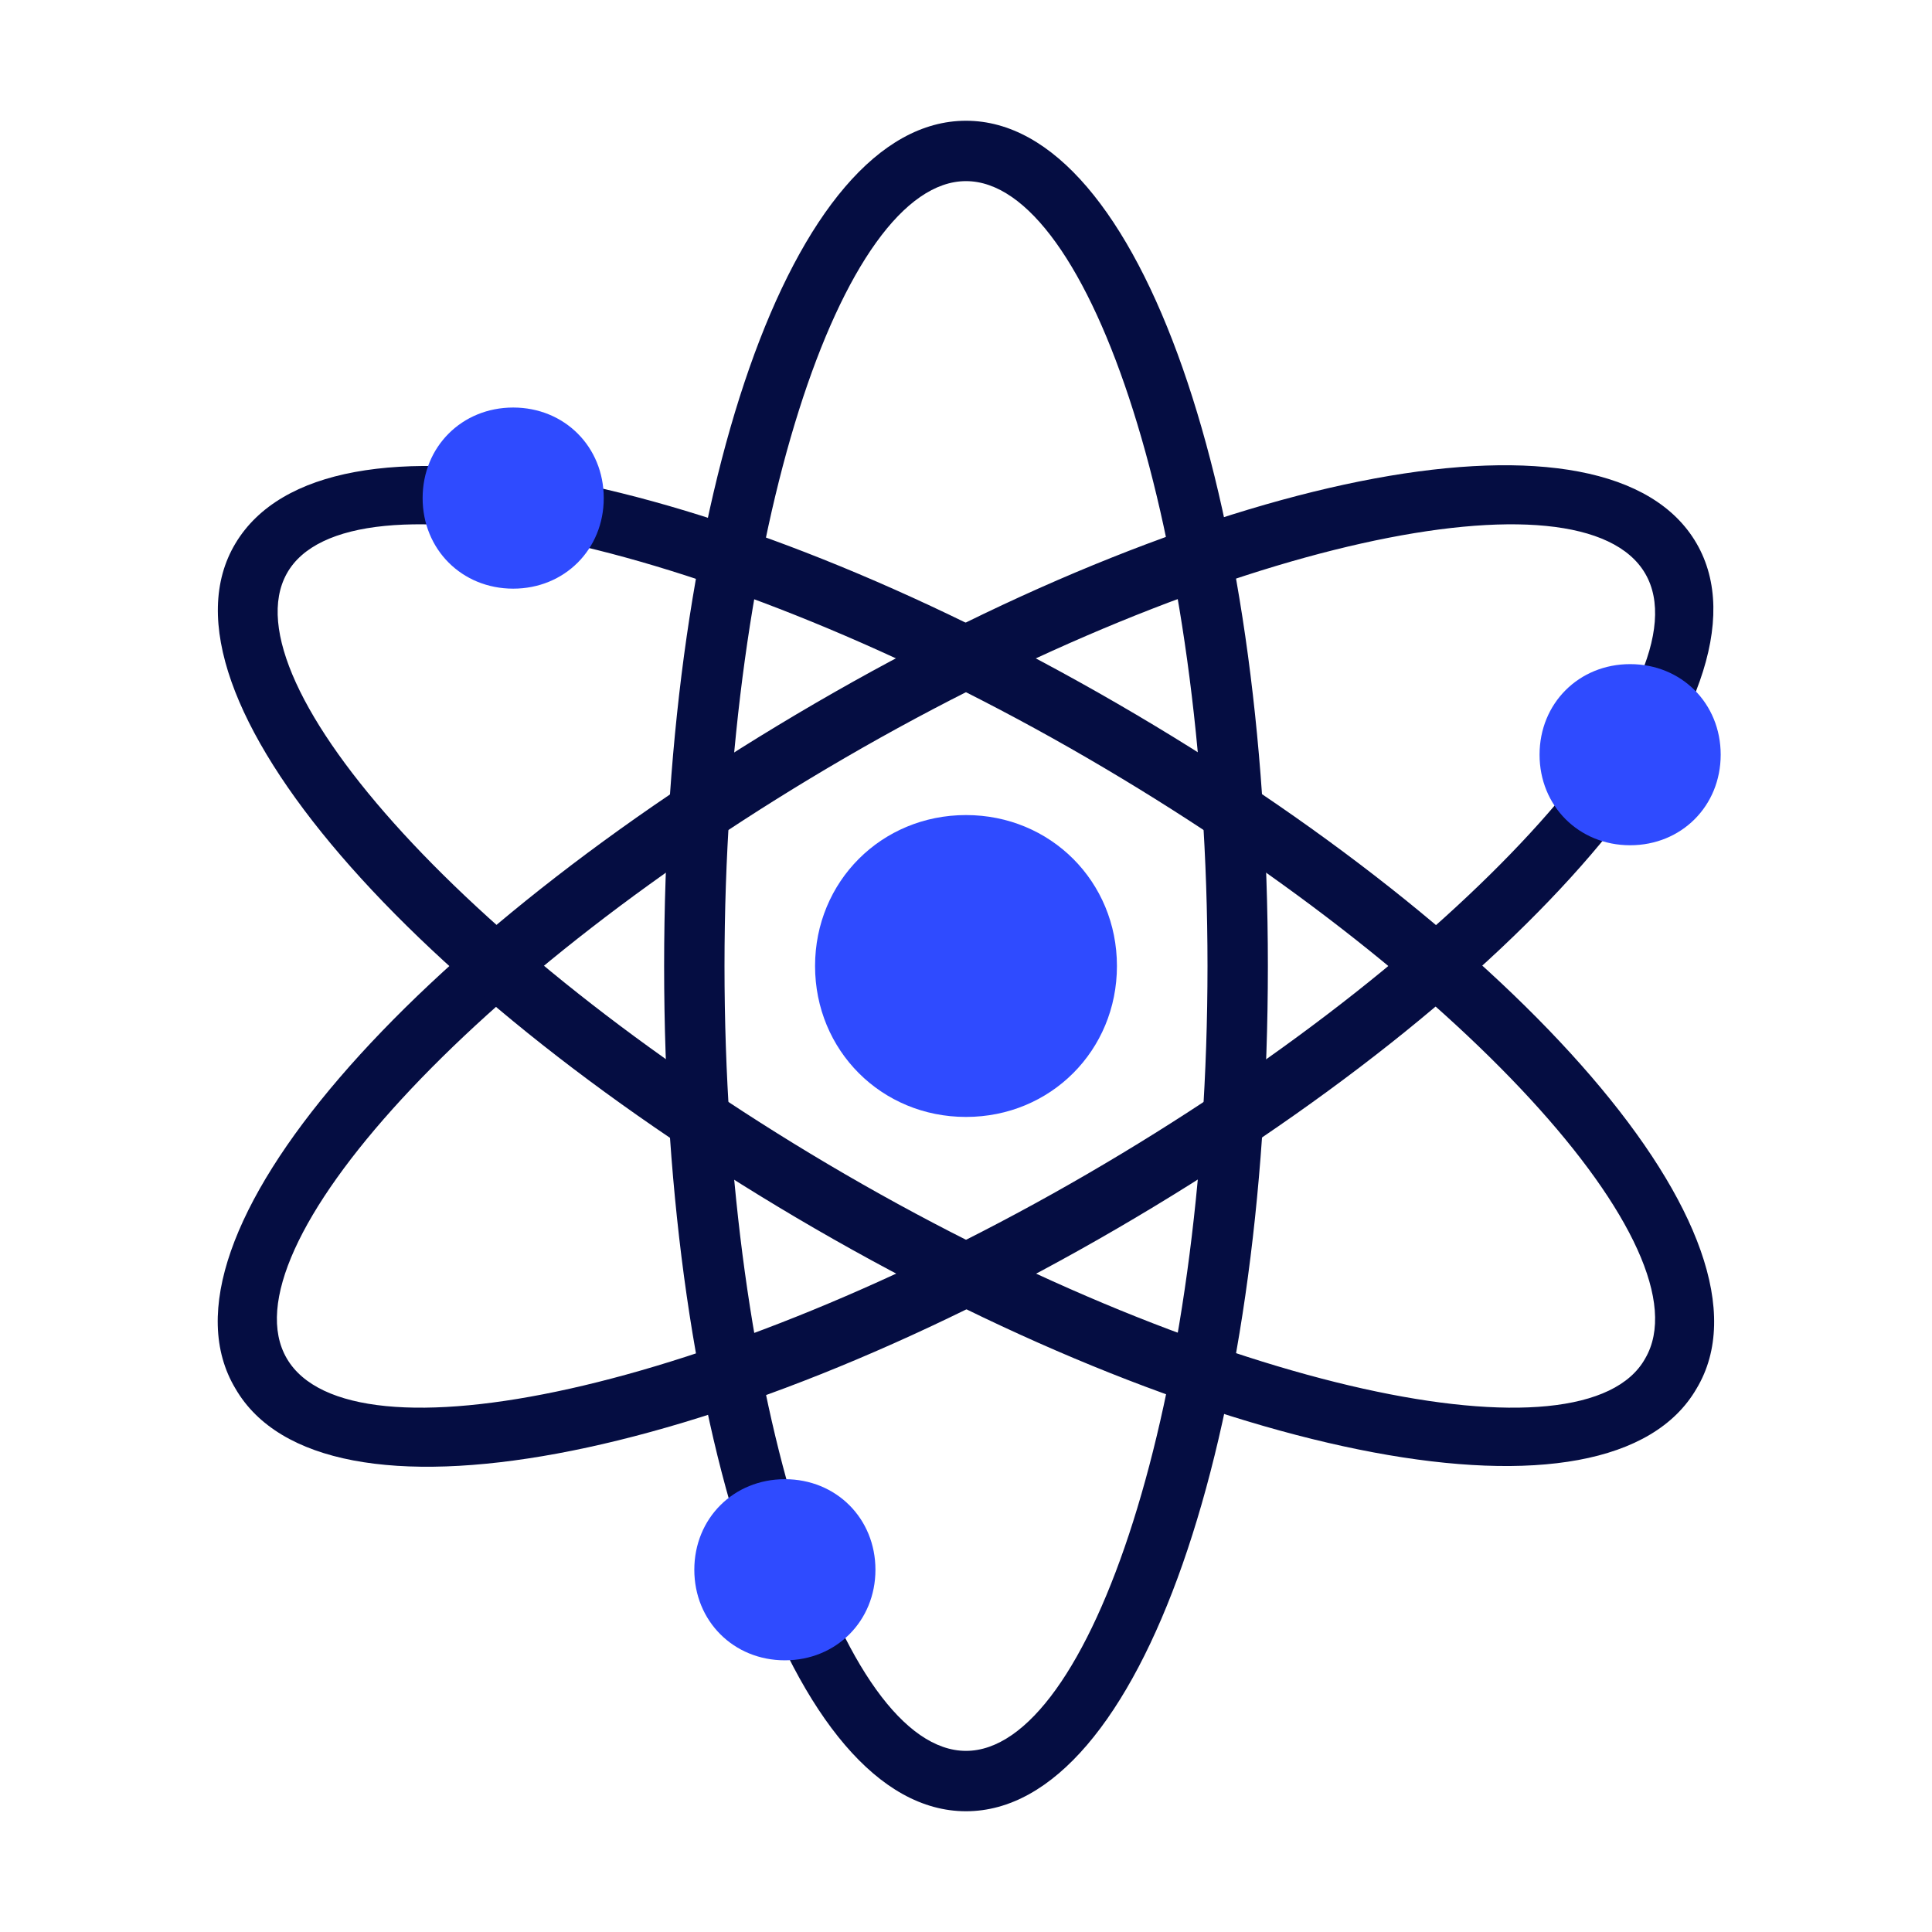
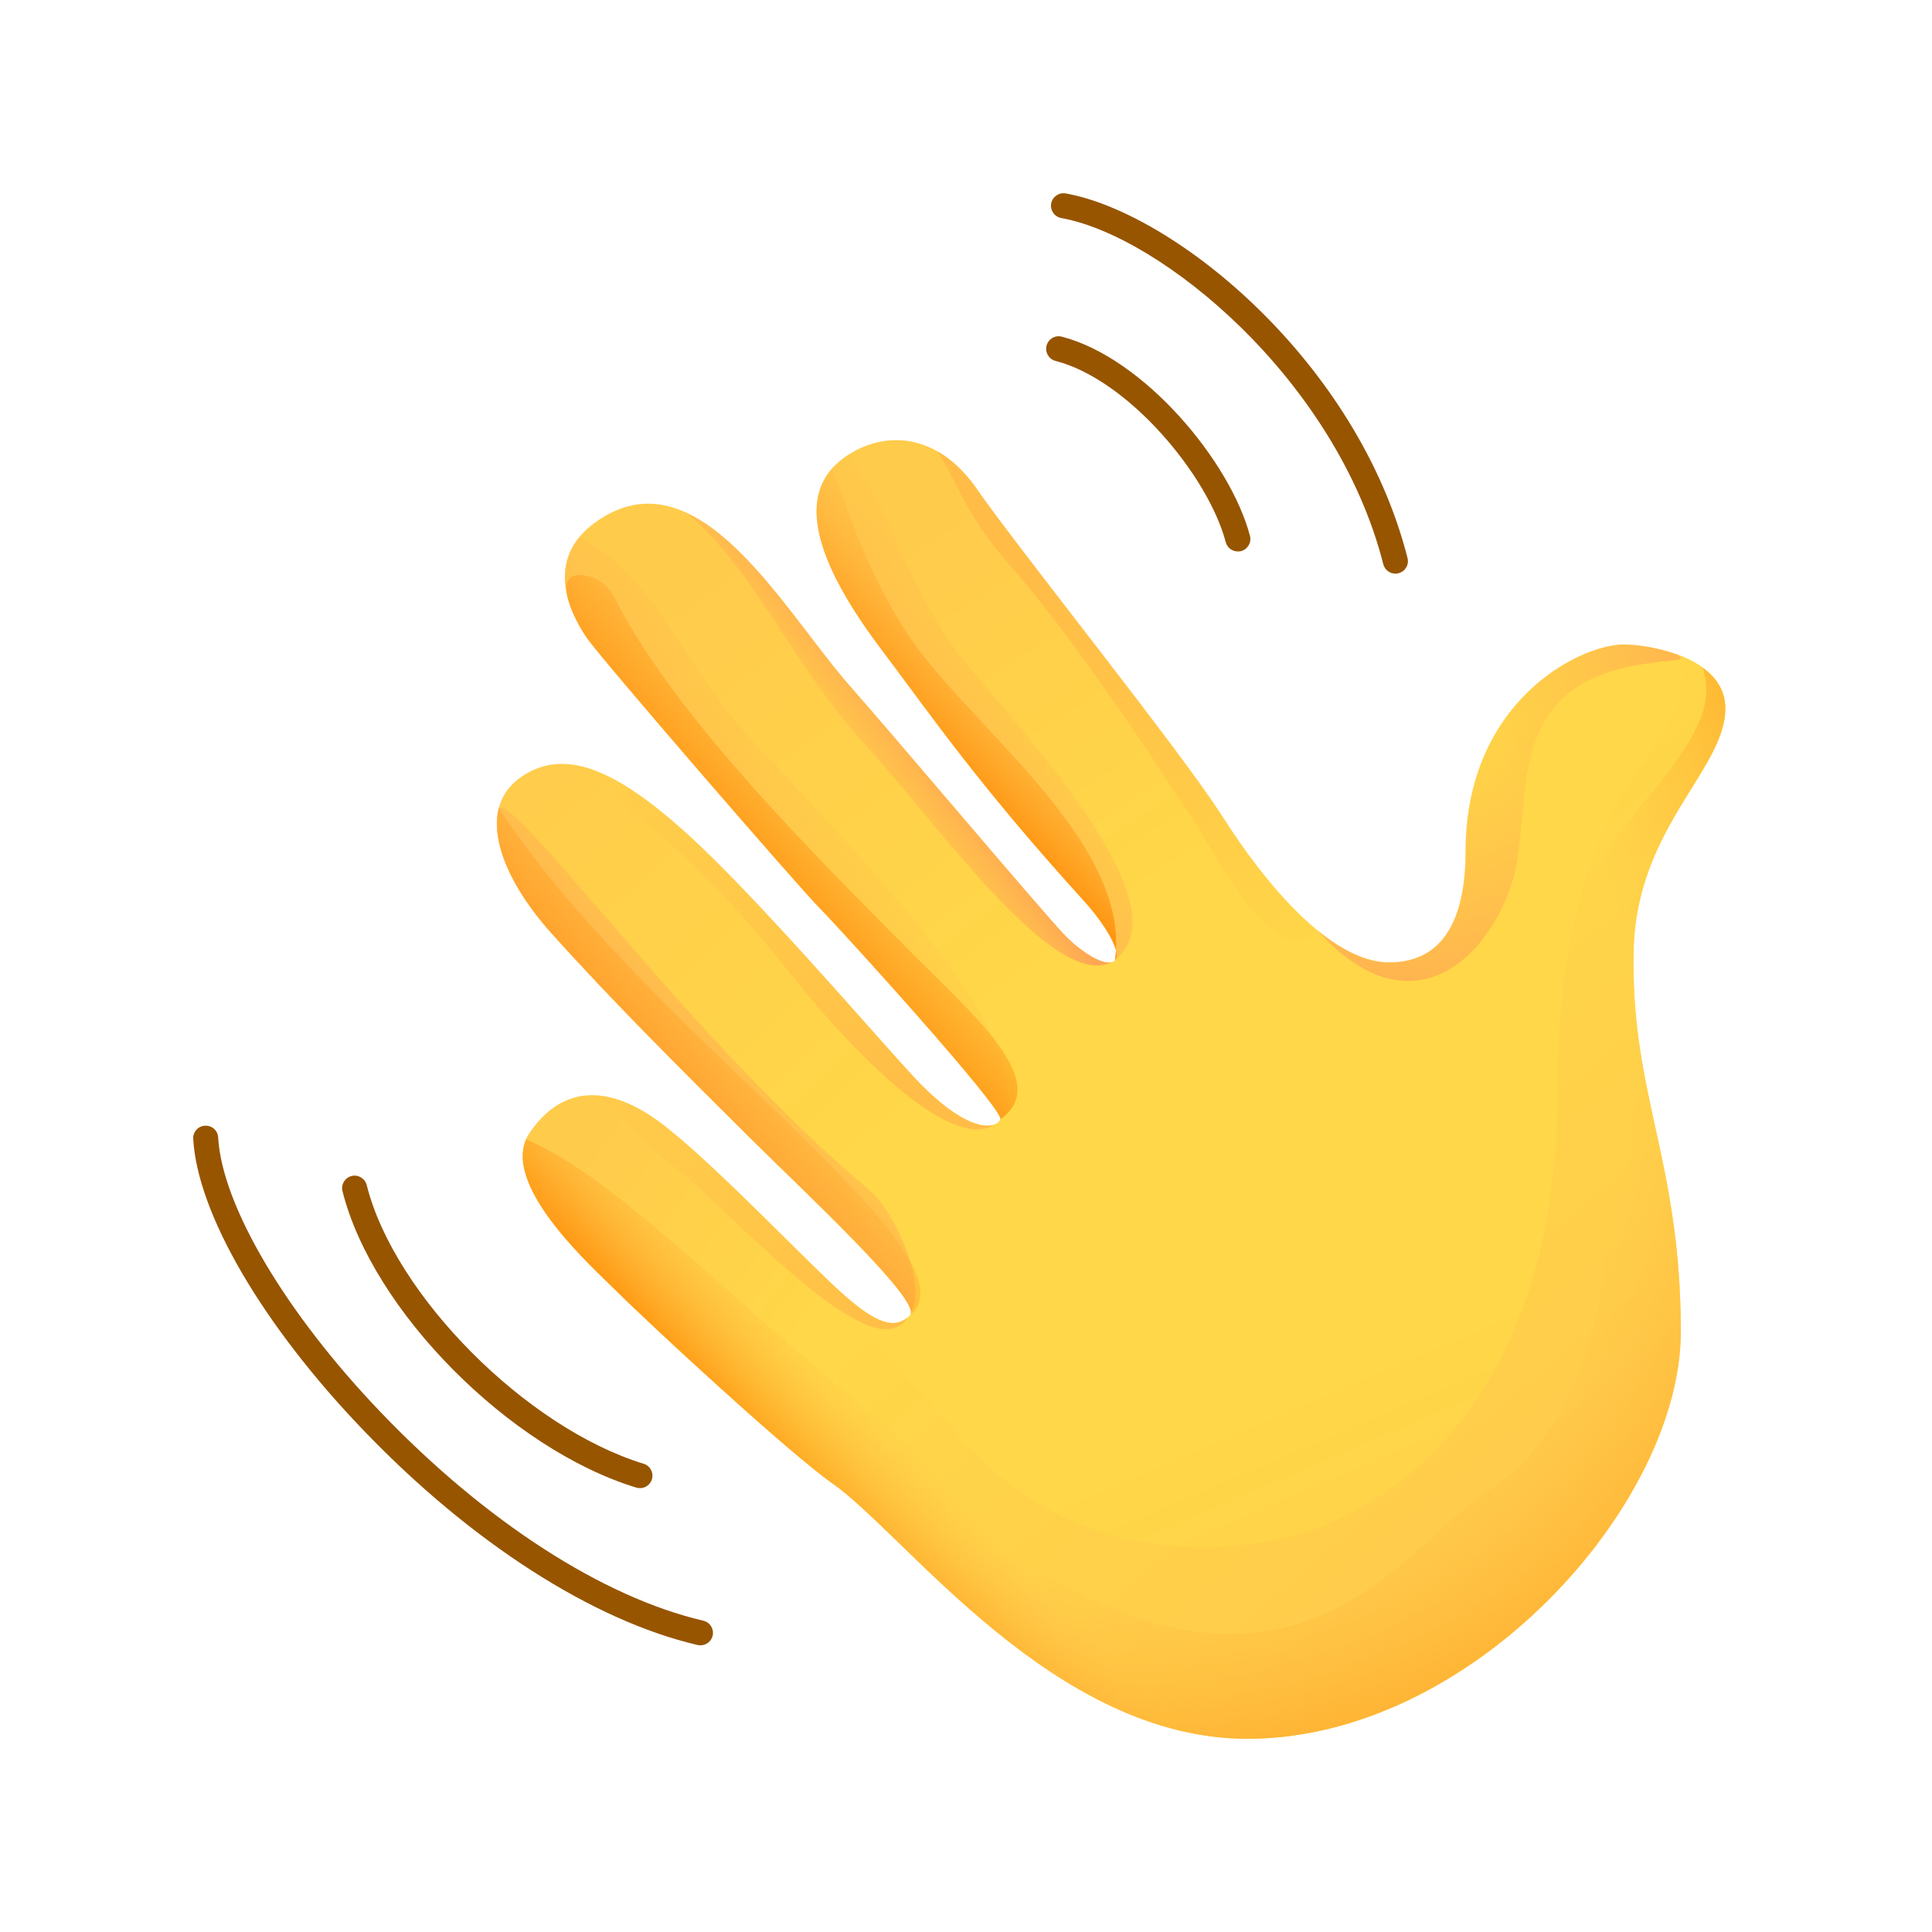
- <svg xmlns="http://www.w3.org/2000/svg" width="800px" height="800px" viewBox="0 0 1024 1024" class="icon" version="1.1">
-   <path d="M512 960c-92.8 0-160-200-160-448S419.2 64 512 64s160 200 160 448-67.2 448-160 448z m0-32c65.6 0 128-185.6 128-416S577.6 96 512 96s-128 185.6-128 416 62.4 416 128 416z" fill="#050D42" />
-   <path d="M124.8 736c-48-80 92.8-238.4 307.2-363.2S852.8 208 899.2 288 806.4 526.4 592 651.2 171.2 816 124.8 736z m27.2-16c33.6 57.6 225.6 17.6 424-97.6S905.6 361.6 872 304 646.4 286.4 448 401.6 118.4 662.4 152 720z" fill="#050D42" />
-   <path d="M899.2 736c-46.4 80-254.4 38.4-467.2-84.8S76.8 368 124.8 288s254.4-38.4 467.2 84.8S947.2 656 899.2 736z m-27.2-16c33.6-57.6-97.6-203.2-296-318.4S184 246.4 152 304 249.6 507.2 448 622.4s392 155.2 424 97.6z" fill="#050D42" />
-   <path d="M512 592c-44.8 0-80-35.2-80-80s35.2-80 80-80 80 35.2 80 80-35.2 80-80 80zM272 312c-27.2 0-48-20.8-48-48s20.8-48 48-48 48 20.8 48 48-20.8 48-48 48zM416 880c-27.2 0-48-20.8-48-48s20.8-48 48-48 48 20.8 48 48-20.8 48-48 48z m448-432c-27.2 0-48-20.8-48-48s20.8-48 48-48 48 20.8 48 48-20.8 48-48 48z" fill="#2F4BFF" />
+ <svg xmlns="http://www.w3.org/2000/svg" width="800px" height="800px" viewBox="0 0 80 80" fill="none">
+   <path d="M26.501 61.621C26.453 61.621 26.401 61.612 26.348 61.599C21.1 59.999 15.416 54.263 14.182 49.324C14.112 49.045 14.282 48.766 14.557 48.696C14.836 48.627 15.115 48.797 15.185 49.071C16.323 53.626 21.789 59.123 26.649 60.61C26.924 60.693 27.076 60.98 26.994 61.255C26.928 61.477 26.723 61.621 26.501 61.621Z" fill="#975500" />
+   <path d="M29.003 68.129C28.964 68.129 28.925 68.125 28.885 68.116C24.544 67.105 19.496 63.862 15.041 59.215C10.874 54.873 8.175 50.253 8.001 47.158C7.984 46.874 8.201 46.626 8.489 46.613C8.773 46.595 9.021 46.813 9.034 47.101C9.191 49.917 11.841 54.389 15.786 58.5C20.106 63.007 24.966 66.141 29.121 67.109C29.4 67.175 29.574 67.454 29.509 67.733C29.452 67.968 29.238 68.129 29.003 68.129Z" fill="#975500" />
+   <path d="M51.256 22.834C51.025 22.834 50.816 22.681 50.755 22.45C50.027 19.687 46.718 15.72 43.706 14.944C43.432 14.874 43.262 14.591 43.336 14.312C43.41 14.033 43.689 13.867 43.968 13.941C47.359 14.818 50.942 19.094 51.758 22.189C51.832 22.463 51.666 22.747 51.387 22.821C51.343 22.83 51.3 22.834 51.256 22.834Z" fill="#975500" />
+   <path d="M57.782 23.754C57.551 23.754 57.341 23.597 57.28 23.366C55.34 15.729 48.087 9.77 43.946 9.029C43.663 8.976 43.479 8.71 43.527 8.427C43.58 8.144 43.846 7.961 44.129 8.009C48.641 8.819 56.208 14.961 58.283 23.108C58.353 23.387 58.187 23.666 57.908 23.736C57.864 23.749 57.825 23.754 57.782 23.754Z" fill="#975500" />
+   <path d="M44.901 37.324C45.733 38.243 46.483 39.451 46.165 39.769C45.846 40.087 44.87 39.512 44.125 38.762C43.379 38.017 41.596 45.95 41.422 46.351C41.291 46.652 39.216 49.032 38.131 51.294C37.769 52.049 37.821 54.324 37.686 54.459C37.141 55.004 36.448 54.947 34.953 53.627C33.458 52.306 32.682 60.174 34.465 61.416C37.512 63.544 43.606 71.996 51.657 71.996C60.972 71.996 69.599 62.279 69.599 55.148C69.599 48.017 67.507 45.314 67.646 39.337C67.76 34.277 71.443 31.862 71.443 29.334C71.443 27.206 68.283 26.688 67.245 26.688C65.406 26.688 60.689 29.046 60.689 35.253C60.689 37.668 60 39.852 57.529 39.852C55.057 39.852 52.298 36.461 50.628 33.815" fill="url(#paint0_linear)" />
+   <path d="M71.439 29.334C71.439 28.178 70.502 27.498 69.481 27.115C70.706 31.173 64.495 31.347 64.495 45.174C64.495 59.001 56.444 63.025 53.109 63.718C49.774 64.407 43.898 64.607 39.426 59.119C38.053 57.432 36.191 55.601 34.121 53.871C33.245 55.331 33.057 60.436 34.465 61.416C37.512 63.544 43.606 71.996 51.657 71.996C60.973 71.996 69.599 62.279 69.599 55.148C69.599 48.017 67.507 45.314 67.646 39.338C67.76 34.277 71.439 31.862 71.439 29.334Z" fill="url(#paint1_linear)" />
+   <path d="M34.953 53.627C33.458 52.306 29.923 48.54 27.621 46.696C25.32 44.856 23.31 44.878 21.928 46.909C20.546 48.941 24.574 52.506 25.494 53.426C26.902 54.834 32.682 60.174 34.465 61.421" fill="url(#paint2_linear)" />
+   <path d="M41.422 46.351C41.248 46.752 40.075 47.031 37.743 44.494C35.96 42.554 31.187 36.979 28.371 34.451C25.555 31.922 23.367 30.885 21.527 32.21C19.688 33.535 20.734 36.29 22.791 38.592C25.337 41.438 28.266 44.342 31.069 47.131C33.262 49.311 38.227 53.918 37.682 54.463" fill="url(#paint3_linear)" />
+   <path d="M31.073 47.127C33.144 49.185 37.678 53.4 37.725 54.328C38.379 53.308 37.185 50.274 35.921 49.211C28.615 43.06 21.558 33.143 20.66 33.44C20.276 34.883 21.248 36.861 22.791 38.592C25.337 41.434 28.266 44.342 31.073 47.127Z" fill="url(#paint4_linear)" />
+   <path d="M50.624 33.819C48.955 31.173 42.111 22.664 40.446 20.249C38.776 17.834 36.535 17.834 34.984 18.928C33.432 20.023 32.97 22.206 36.466 26.849C38.671 29.778 40.502 32.472 44.905 37.328L50.022 36.971L50.624 33.819Z" fill="url(#paint5_linear)" />
+   <path d="M44.125 38.762C43.379 38.017 36.767 30.179 35.271 28.497C32.469 25.349 28.916 18.606 24.679 21.609C22.451 23.187 23.659 25.476 24.291 26.395C24.923 27.315 33.144 36.805 33.951 37.607C34.757 38.413 41.596 45.946 41.426 46.347" fill="url(#paint6_linear)" />
+   <path d="M44.901 37.323C45.703 38.208 46.422 39.355 46.195 39.725C48.863 37.581 43.222 31.277 40.027 27.494C37.556 24.564 36.88 20.837 35.11 18.841C35.066 18.867 35.027 18.898 34.984 18.924C33.432 20.018 32.97 22.202 36.466 26.844C38.667 29.773 40.502 32.472 44.901 37.323Z" fill="url(#paint7_linear)" />
+   <path d="M33.946 37.611C34.753 38.418 41.592 45.95 41.422 46.351C43.536 43.505 35.341 35.14 31.374 30.911C27.935 27.245 27.346 24.037 23.99 22.237C22.743 23.745 23.733 25.593 24.286 26.4C24.919 27.32 33.144 36.809 33.946 37.611Z" fill="url(#paint8_linear)" />
+   <path d="M41.269 46.522C41.03 46.67 40.537 46.683 39.774 46.243C40.341 46.7 40.864 46.875 41.269 46.522Z" fill="url(#paint9_linear)" />
+   <path d="M67.729 27.551C69.486 27.237 69.795 27.437 69.481 27.115C68.627 26.797 67.712 26.688 67.241 26.688C65.401 26.688 60.685 29.046 60.685 35.253C60.685 37.668 59.996 39.852 57.52 39.852C56.544 39.852 55.528 39.325 54.547 38.522C58.889 43.331 62.293 38.801 62.812 35.698C63.331 32.594 62.577 28.475 67.729 27.551Z" fill="url(#paint10_radial)" />
+   <path d="M34.452 19.395C33.38 20.611 33.414 22.79 36.461 26.844C38.667 29.773 40.498 32.467 44.901 37.323C45.733 38.243 46.483 39.451 46.165 39.769C46.901 34.739 39.739 29.791 37.412 25.998C35.568 22.991 35.202 21.217 34.452 19.395Z" fill="url(#paint11_linear)" />
+   <path d="M33.946 37.611C34.753 38.418 41.592 45.95 41.422 46.351C42.93 45.275 41.901 43.596 39.569 41.264C34.788 36.482 28.131 30.057 25.455 24.765C25.202 24.264 24.731 23.893 24.177 23.823C22.735 23.636 23.807 25.698 24.291 26.4C24.919 27.32 33.144 36.809 33.946 37.611Z" fill="url(#paint12_linear)" />
+   <path d="M22.791 38.592C25.337 41.438 28.266 44.342 31.069 47.131C33.262 49.311 38.227 53.918 37.682 54.463C40.759 51.874 26.466 42.515 20.655 33.444C20.276 34.878 21.248 36.861 22.791 38.592Z" fill="url(#paint13_linear)" />
+   <path d="M37.054 54.978C37.346 54.865 37.499 54.73 37.547 54.581C37.019 54.987 36.326 54.843 34.953 53.627C33.458 52.306 29.923 48.54 27.621 46.696C26.61 45.889 25.655 45.44 24.783 45.362C26.03 46.142 25.45 46.421 28.223 48.548C29.714 49.69 35.154 55.723 37.054 54.978Z" fill="url(#paint14_linear)" />
+   <path d="M33.432 41.177C35.45 43.636 39.391 47.694 41.16 46.574C40.672 46.739 39.561 46.469 37.747 44.495C35.965 42.555 31.191 36.979 28.375 34.451C26.096 32.402 24.226 31.334 22.621 31.705C27.29 33.239 31.518 38.854 33.432 41.177Z" fill="url(#paint15_linear)" />
+   <path d="M35.616 30.598C38.837 34.102 43.619 41.055 46.043 39.839C45.646 39.961 44.792 39.433 44.125 38.762C43.379 38.017 36.767 30.179 35.271 28.497C33.327 26.317 31.03 22.411 28.388 21.217C31.052 23.318 33.005 27.76 35.616 30.598Z" fill="url(#paint16_linear)" />
+   <path d="M54.547 38.527C54.552 38.527 54.552 38.527 54.547 38.527C53.043 37.297 51.631 35.419 50.62 33.819C48.955 31.173 42.111 22.664 40.446 20.249C39.936 19.512 39.378 19.002 38.798 18.68C39.574 19.796 40.014 21.387 41.771 23.357C44.587 26.517 48.27 32.21 49.534 34.167C50.794 36.116 52.834 40.24 54.547 38.527Z" fill="url(#paint17_linear)" />
+   <path d="M63.771 66.591C62.725 64.045 61.195 62.493 58.985 63.949C52.956 67.92 46.021 66.578 37.325 59.551C29.57 53.278 25.559 48.797 21.785 47.175C20.878 49.237 24.609 52.546 25.49 53.426C26.898 54.834 32.678 60.174 34.461 61.421C37.508 63.548 43.602 72 51.653 72C56.156 71.996 60.489 69.734 63.771 66.591Z" fill="url(#paint18_linear)" />
+   <path d="M67.642 39.337C67.755 34.277 71.439 31.862 71.439 29.333C71.439 28.588 71.051 28.043 70.501 27.646C71.173 29.617 69.573 31.365 67.184 34.338C64.595 37.559 64.024 42.559 65.802 47.563C67.585 52.567 65.34 59.468 61.718 61.652C58.096 63.836 53.283 73.439 39.504 62.589C39.5 62.584 39.5 62.584 39.495 62.58C38.654 61.8 37.822 61.107 36.98 60.584C31.161 56.979 27.844 53.736 25.337 51.011C24.845 50.475 23.519 48.422 21.941 49.097C22.73 50.885 24.853 52.79 25.49 53.426C26.898 54.834 32.678 60.174 34.461 61.421C34.692 61.582 34.944 61.782 35.21 62.014C35.28 62.075 35.35 62.136 35.42 62.197C35.437 62.214 35.459 62.231 35.476 62.245C35.52 62.284 35.568 62.327 35.611 62.367C35.62 62.375 35.633 62.384 35.642 62.397C37.451 64.04 39.94 66.76 42.991 68.883C42.991 68.883 42.996 68.883 42.996 68.888C43.262 69.075 43.536 69.258 43.811 69.433C43.815 69.437 43.82 69.437 43.824 69.441C44.099 69.616 44.378 69.786 44.657 69.947C44.661 69.947 44.661 69.951 44.665 69.951C46.775 71.163 49.116 72 51.644 72C60.959 72 69.586 62.284 69.586 55.152C69.586 48.021 67.507 45.318 67.642 39.337Z" fill="url(#paint19_radial)" />
+   <defs>
+     <linearGradient id="paint0_linear" x1="65.07" y1="73.841" x2="57.394" y2="55.856" gradientUnits="userSpaceOnUse">
+       <stop offset="0.001" stop-color="#FFCB4B" />
+       <stop offset="1" stop-color="#FFD748" />
+     </linearGradient>
+     <linearGradient id="paint1_linear" x1="66.598" y1="61.333" x2="50.498" y2="42.128" gradientUnits="userSpaceOnUse">
+       <stop offset="0.001" stop-color="#FFCB4B" />
+       <stop offset="1" stop-color="#FFD748" />
+     </linearGradient>
+     <linearGradient id="paint2_linear" x1="23.564" y1="48.547" x2="33.052" y2="55.533" gradientUnits="userSpaceOnUse">
+       <stop offset="0.001" stop-color="#FFCB4B" />
+       <stop offset="1" stop-color="#FFD748" />
+     </linearGradient>
+     <linearGradient id="paint3_linear" x1="20.11" y1="30.055" x2="36.756" y2="47.477" gradientUnits="userSpaceOnUse">
+       <stop offset="0.001" stop-color="#FFCB4B" />
+       <stop offset="1" stop-color="#FFD748" />
+     </linearGradient>
+     <linearGradient id="paint4_linear" x1="32.889" y1="40.401" x2="27.386" y2="45.585" gradientUnits="userSpaceOnUse">
+       <stop stop-color="#FFBC47" stop-opacity="0" />
+       <stop offset="1" stop-color="#FFA754" />
+     </linearGradient>
+     <linearGradient id="paint5_linear" x1="38.09" y1="21.835" x2="47.749" y2="37.015" gradientUnits="userSpaceOnUse">
+       <stop offset="0.001" stop-color="#FFCB4B" />
+       <stop offset="1" stop-color="#FFD748" />
+     </linearGradient>
+     <linearGradient id="paint6_linear" x1="28.118" y1="24.357" x2="41.228" y2="42.067" gradientUnits="userSpaceOnUse">
+       <stop offset="0.001" stop-color="#FFCB4B" />
+       <stop offset="1" stop-color="#FFD748" />
+     </linearGradient>
+     <linearGradient id="paint7_linear" x1="43.71" y1="26.494" x2="35.43" y2="33.969" gradientUnits="userSpaceOnUse">
+       <stop stop-color="#FFBC47" stop-opacity="0" />
+       <stop offset="1" stop-color="#FFA754" />
+     </linearGradient>
+     <linearGradient id="paint8_linear" x1="36.093" y1="31.82" x2="24.708" y2="40.143" gradientUnits="userSpaceOnUse">
+       <stop stop-color="#FFBC47" stop-opacity="0" />
+       <stop offset="1" stop-color="#FFA754" />
+     </linearGradient>
+     <linearGradient id="paint9_linear" x1="44.574" y1="43.421" x2="33.189" y2="51.744" gradientUnits="userSpaceOnUse">
+       <stop stop-color="#FFBC47" stop-opacity="0" />
+       <stop offset="1" stop-color="#FFA754" />
+     </linearGradient>
+     <radialGradient id="paint10_radial" cx="0" cy="0" r="1" gradientUnits="userSpaceOnUse" gradientTransform="translate(59.5133 29.9083) scale(13.6681)">
+       <stop stop-color="#FFBC47" stop-opacity="0" />
+       <stop offset="1" stop-color="#FFA754" />
+     </radialGradient>
+     <linearGradient id="paint11_linear" x1="45.225" y1="25.026" x2="38.152" y2="31.581" gradientUnits="userSpaceOnUse">
+       <stop offset="0.312" stop-color="#FFBC47" stop-opacity="0" />
+       <stop offset="1" stop-color="#FF8900" />
+     </linearGradient>
+     <linearGradient id="paint12_linear" x1="39.809" y1="28.579" x2="30.494" y2="36.974" gradientUnits="userSpaceOnUse">
+       <stop offset="0.312" stop-color="#FFBC47" stop-opacity="0" />
+       <stop offset="1" stop-color="#FF8900" />
+     </linearGradient>
+     <linearGradient id="paint13_linear" x1="36.661" y1="37.659" x2="25.161" y2="47.319" gradientUnits="userSpaceOnUse">
+       <stop offset="0.312" stop-color="#FFBC47" stop-opacity="0" />
+       <stop offset="1" stop-color="#FF8900" />
+     </linearGradient>
+     <linearGradient id="paint14_linear" x1="24.113" y1="44.677" x2="37.482" y2="55.544" gradientUnits="userSpaceOnUse">
+       <stop stop-color="#FFBC47" stop-opacity="0" />
+       <stop offset="1" stop-color="#FFBC47" />
+     </linearGradient>
+     <linearGradient id="paint15_linear" x1="26.672" y1="31.206" x2="37.108" y2="47.076" gradientUnits="userSpaceOnUse">
+       <stop stop-color="#FFBC47" stop-opacity="0" />
+       <stop offset="1" stop-color="#FFBC47" />
+     </linearGradient>
+     <linearGradient id="paint16_linear" x1="34.846" y1="32.34" x2="37.779" y2="30.097" gradientUnits="userSpaceOnUse">
+       <stop stop-color="#FFBC47" stop-opacity="0" />
+       <stop offset="1" stop-color="#FFA754" />
+     </linearGradient>
+     <linearGradient id="paint17_linear" x1="49.317" y1="41.199" x2="45.407" y2="22.569" gradientUnits="userSpaceOnUse">
+       <stop stop-color="#FFBC47" stop-opacity="0" />
+       <stop offset="1" stop-color="#FFBC47" />
+     </linearGradient>
+     <linearGradient id="paint18_linear" x1="40.392" y1="59.08" x2="34.527" y2="64.47" gradientUnits="userSpaceOnUse">
+       <stop offset="0.312" stop-color="#FFBC47" stop-opacity="0" />
+       <stop offset="1" stop-color="#FF8900" />
+     </linearGradient>
+     <radialGradient id="paint19_radial" cx="0" cy="0" r="1" gradientUnits="userSpaceOnUse" gradientTransform="translate(44.2763 41.2639) rotate(48.1401) scale(39.6178 35.9605)">
+       <stop offset="0.613" stop-color="#FFBC47" stop-opacity="0" />
+       <stop offset="1" stop-color="#FF8900" />
+     </radialGradient>
+   </defs>
</svg>
